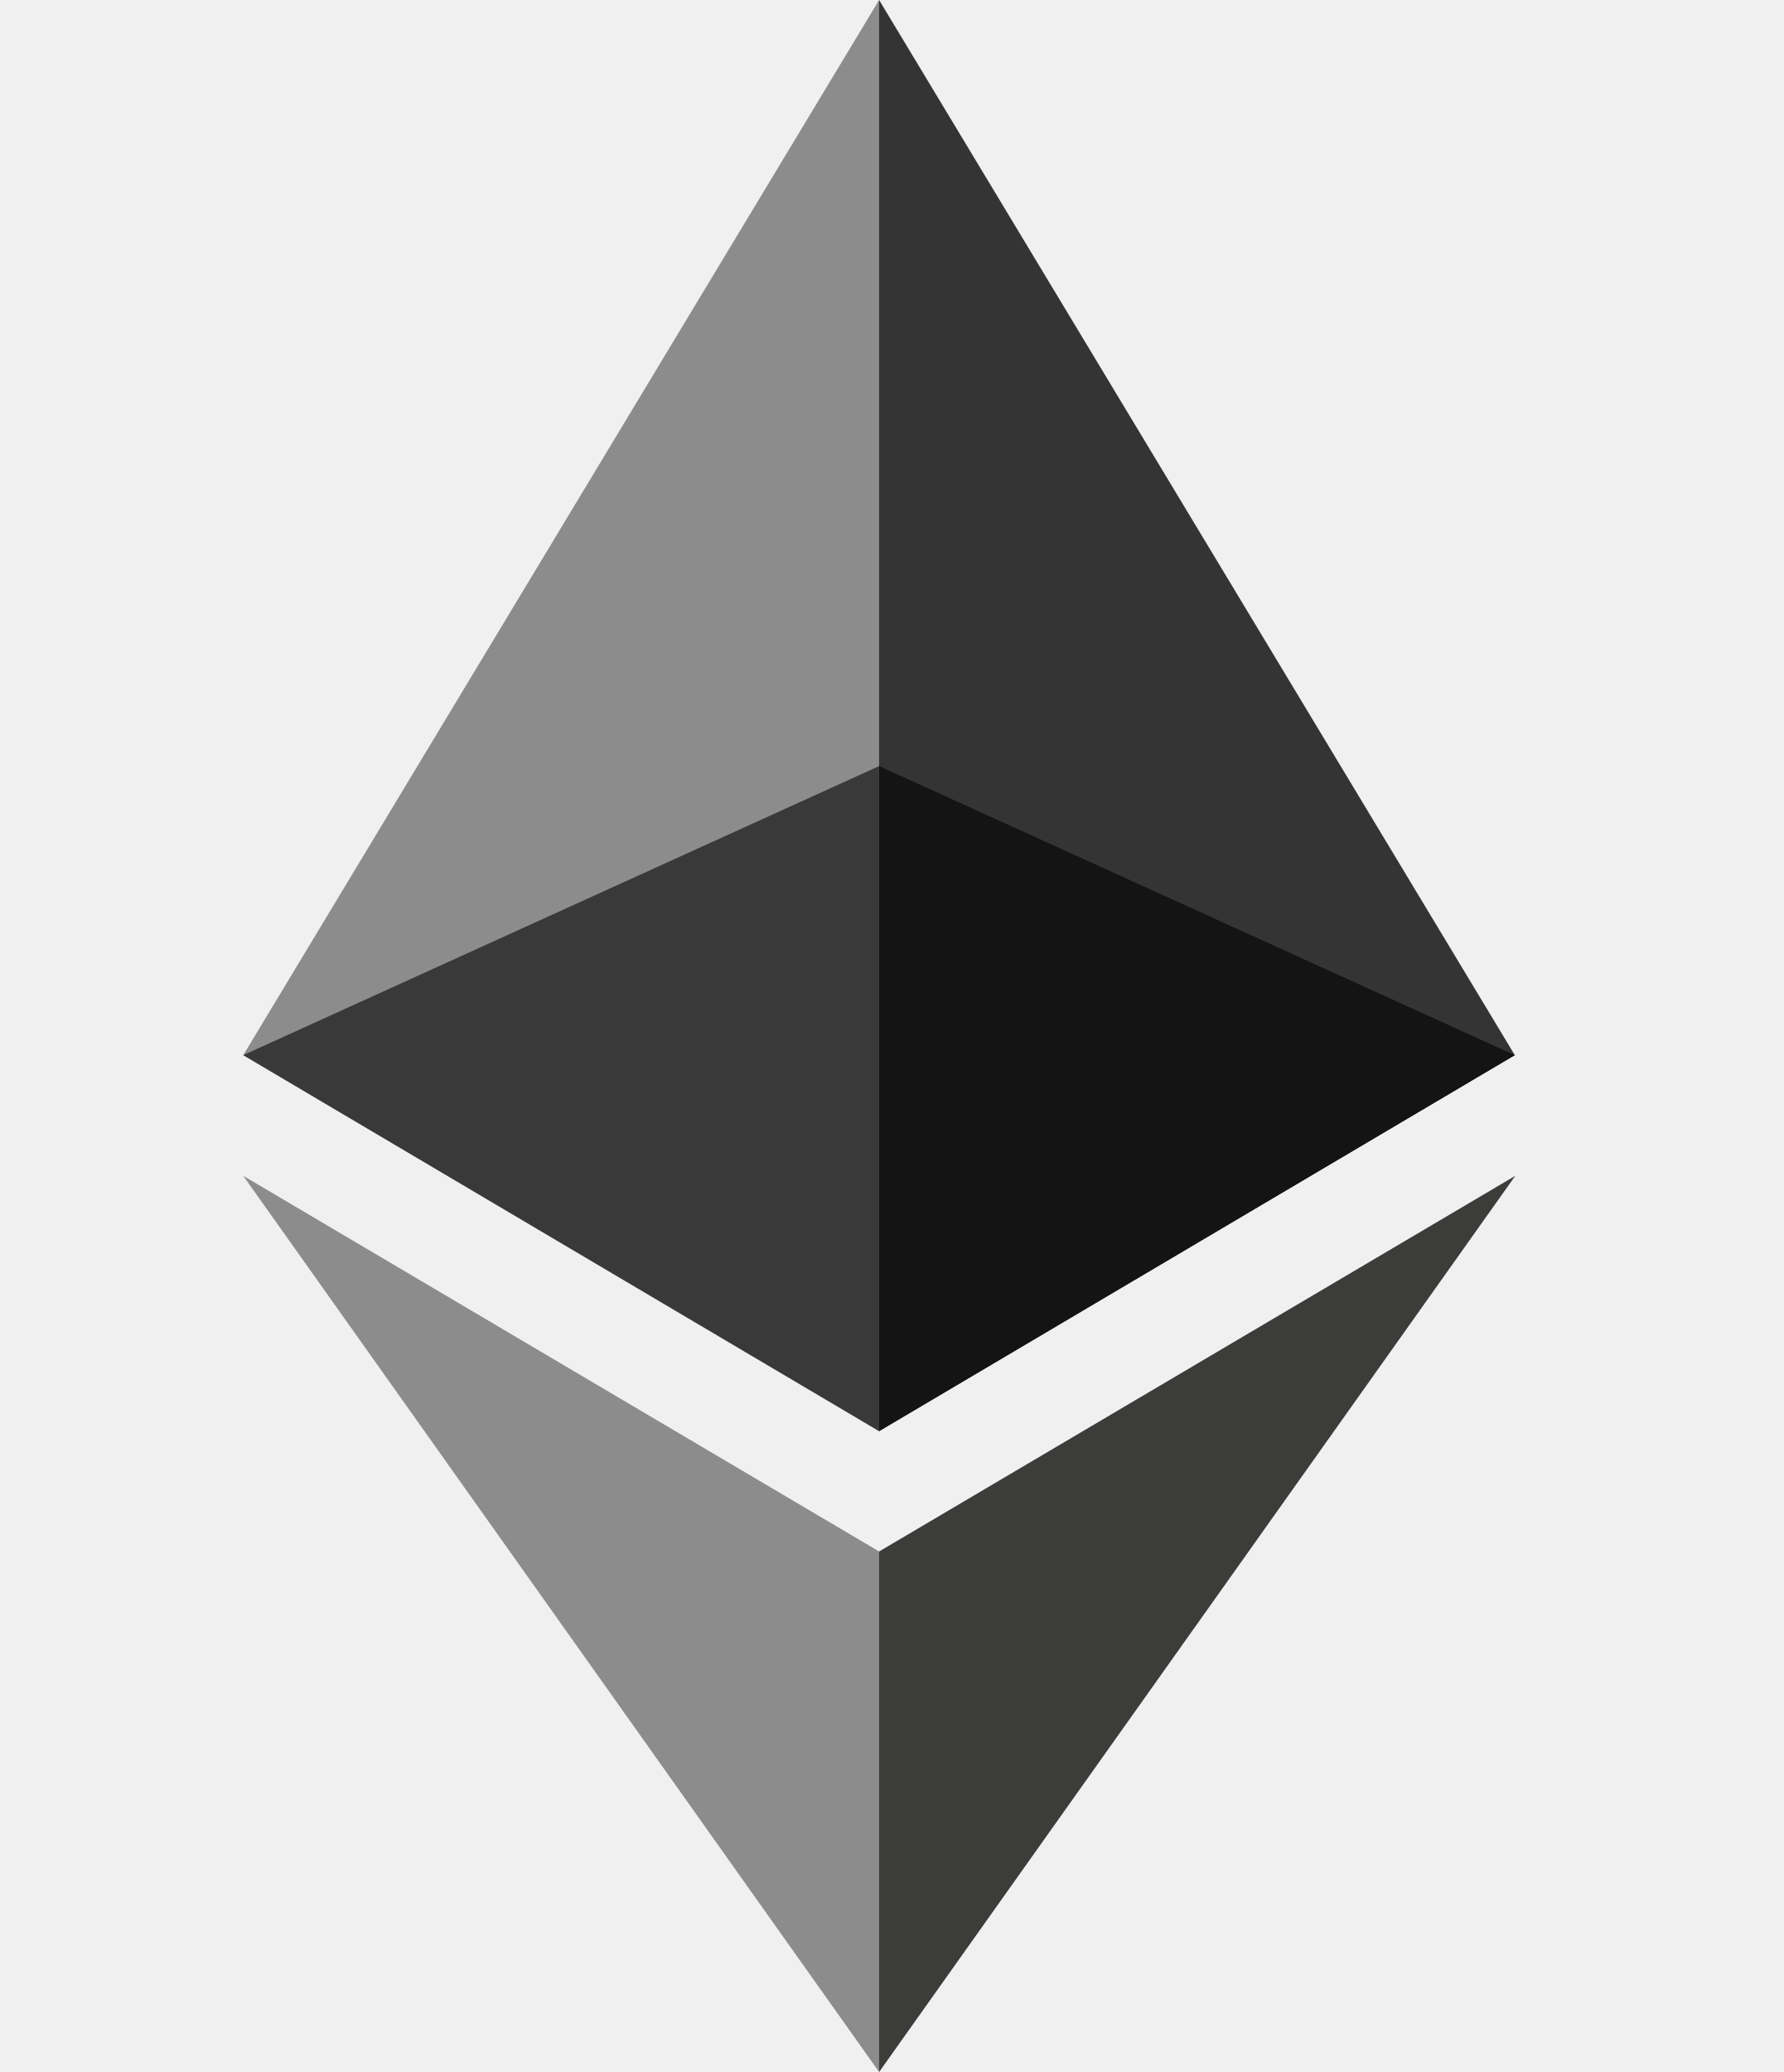
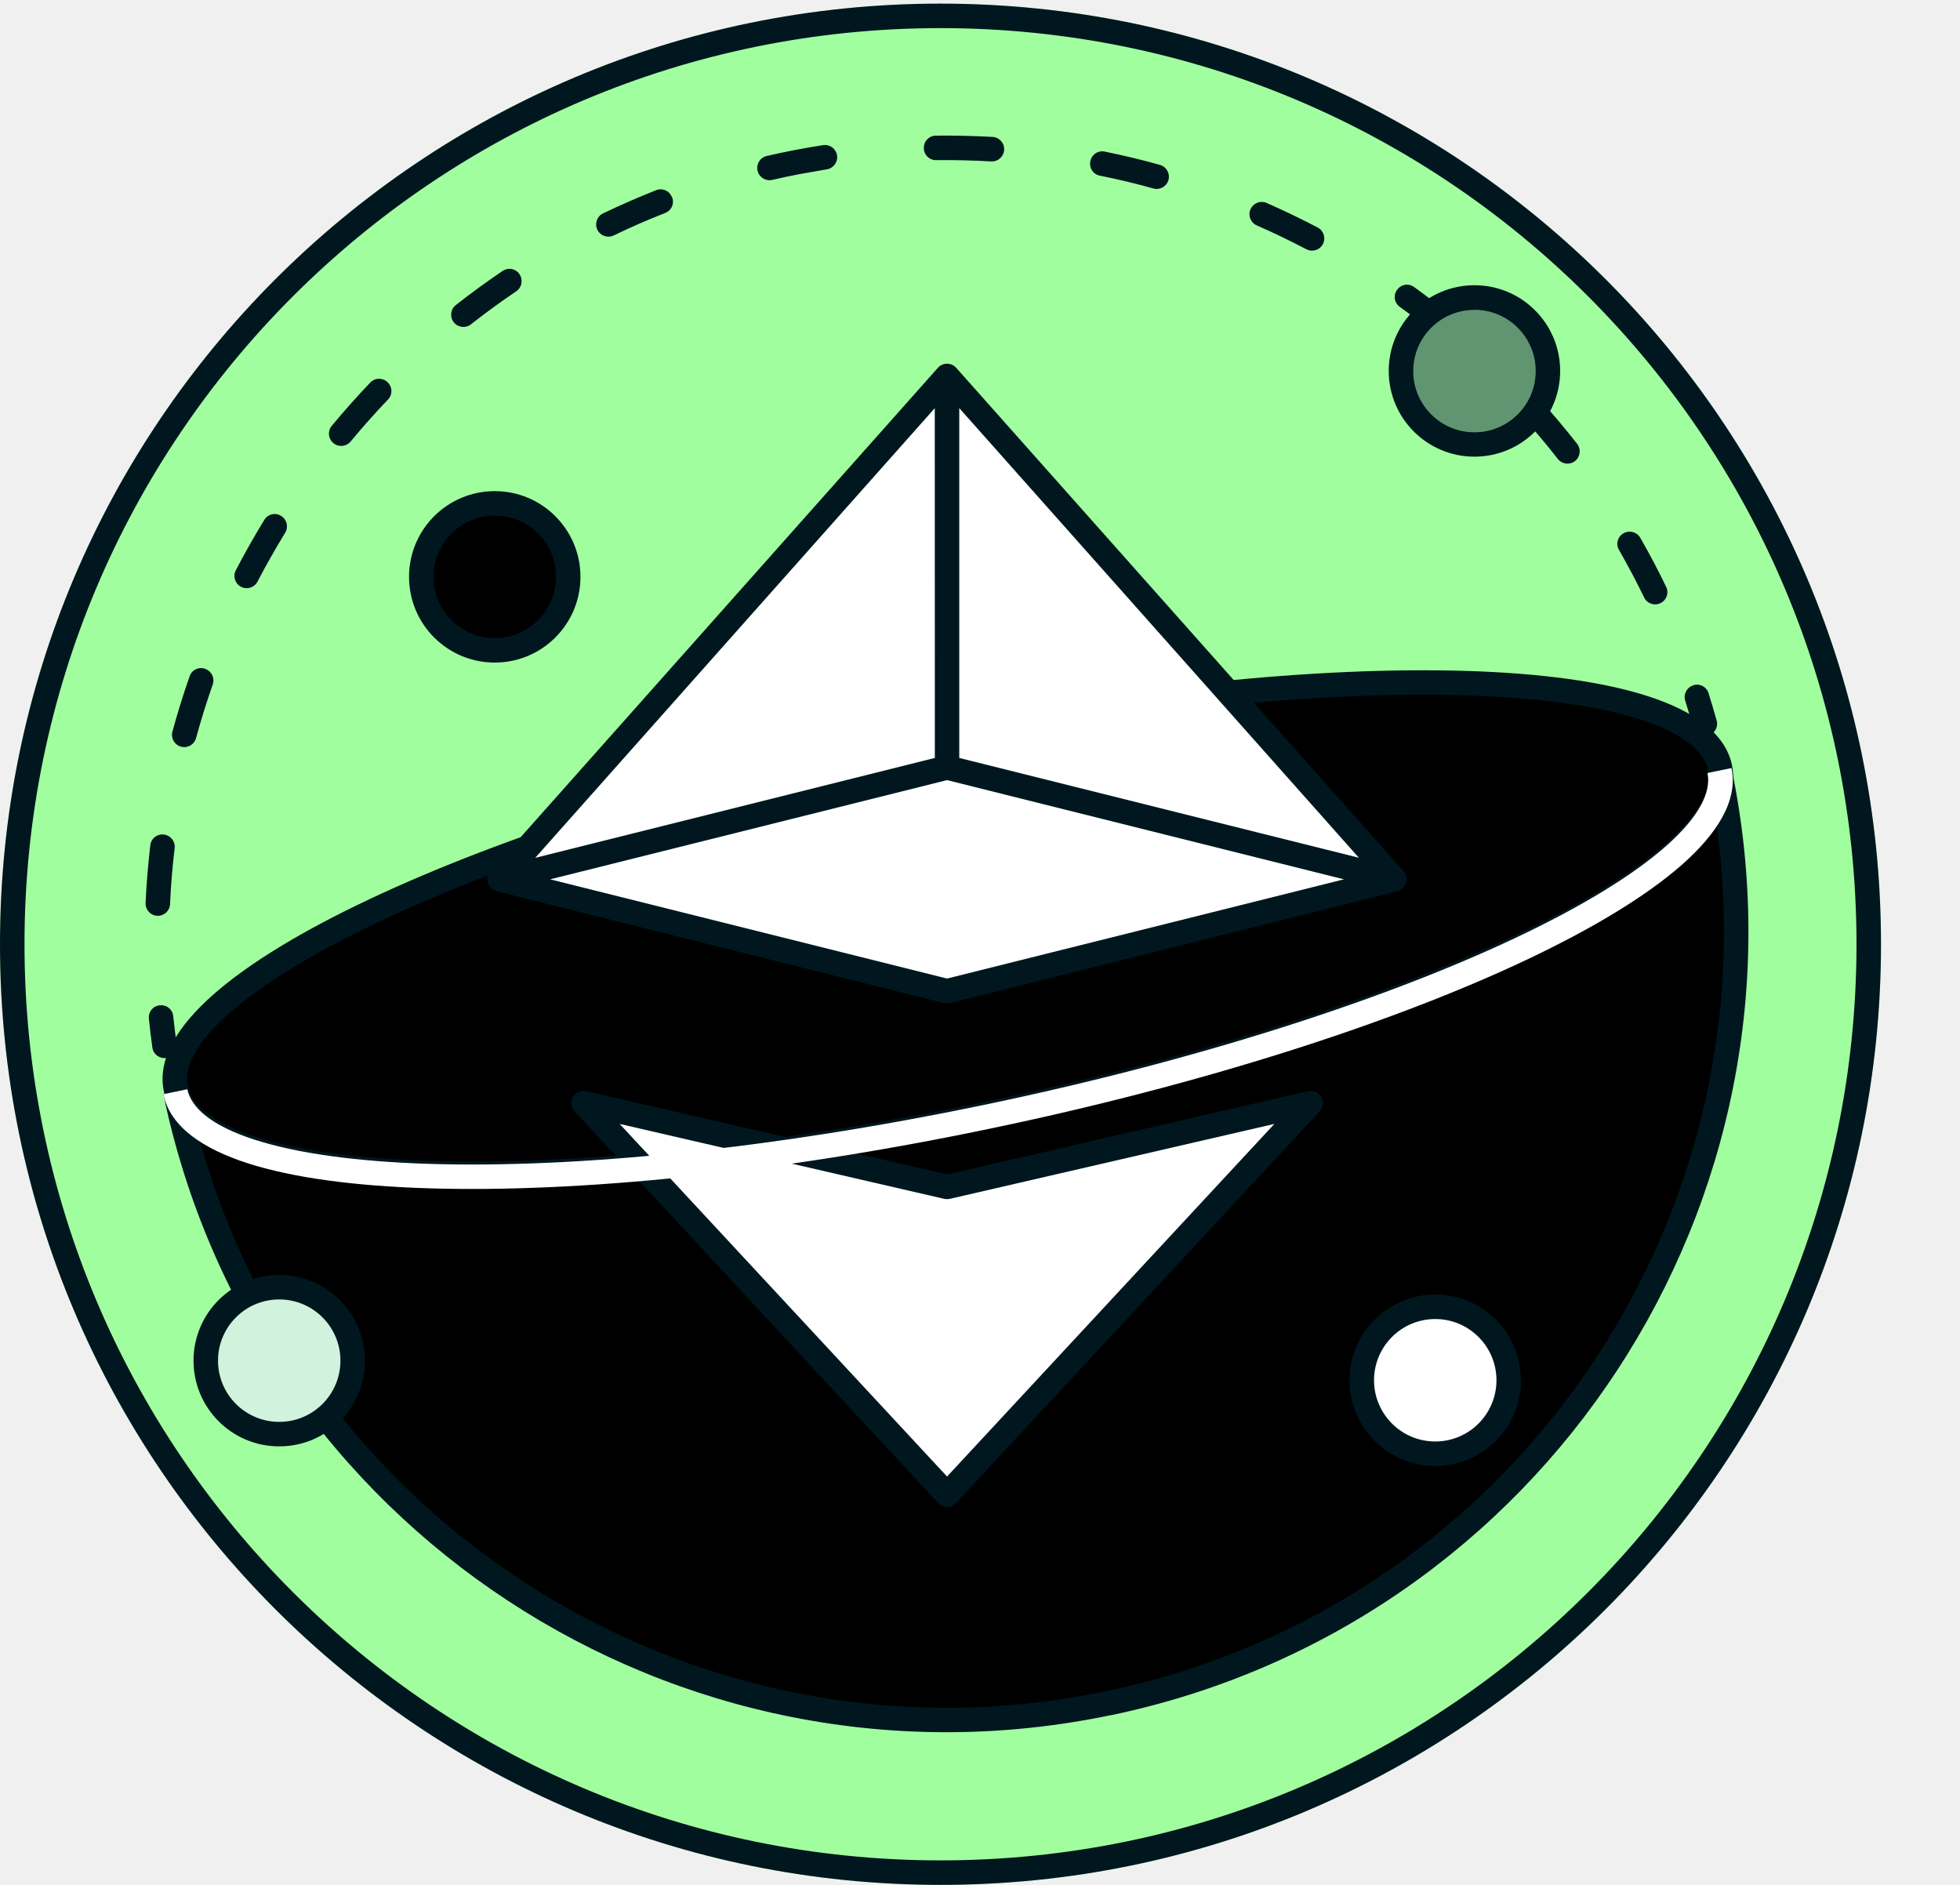
- <svg xmlns="http://www.w3.org/2000/svg" xml:space="preserve" fill-rule="evenodd" clip-rule="evenodd" viewBox="-150 0 1100 1277.4">
-   <g fill-rule="nonzero">
-     <path fill="#343434" d="m392.1 0-8.6 29.1v844.6l8.6 8.6 392-231.8z" />
-     <path fill="#8C8C8C" d="M392.1 0 0 650.5l392.1 231.8v-410z" />
-     <path fill="#3C3C3B" d="m392.1 956.5-4.9 5.9v300.9l4.9 14.1 392.3-552.5z" />
-     <path fill="#8C8C8C" d="M392.1 1277.4V956.5L0 724.9z" />
-     <path fill="#141414" d="m392.1 882.3 392-231.8-392-178.2z" />
-     <path fill="#393939" d="m0 650.5 392.1 231.8v-410z" />
+ <svg xmlns="http://www.w3.org/2000/svg" fill="none" viewBox="0 0 26 25">
+   <path fill="#A1FE9F" d="M24.952 12.524c0 6.89-5.586 12.476-12.476 12.476S0 19.414 0 12.524 5.586.048 12.476.048s12.476 5.586 12.476 12.476" />
+   <path fill="#00171F" fill-rule="evenodd" d="M12.476 24.675c6.71 0 12.151-5.44 12.151-12.151S19.187.373 12.476.373.325 5.813.325 12.523c0 6.712 5.44 12.152 12.151 12.152m0 .325c6.89 0 12.476-5.586 12.476-12.476S19.366.048 12.476.048 0 5.634 0 12.524 5.586 25 12.476 25" clip-rule="evenodd" />
+   <path fill="#00171F" fill-rule="evenodd" d="M10.608 2.309q-.183.035-.364.077a.162.162 0 0 1-.073-.317 10 10 0 0 1 .747-.144.162.162 0 0 1 .05.321q-.18.03-.36.063m1.647-.345a.16.16 0 0 1 .16-.165q.379-.004.752.017a.162.162 0 0 1-.018.325q-.363-.021-.73-.017a.16.16 0 0 1-.164-.16m-3.34.65a.16.16 0 0 1-.092.211q-.348.136-.682.298A.162.162 0 1 1 8 2.83q.345-.165.703-.307a.16.16 0 0 1 .21.092m5.551-.477a.16.16 0 0 1 .192-.127q.37.075.731.176a.162.162 0 0 1-.087.313q-.35-.098-.709-.17a.16.16 0 0 1-.127-.192m-7.572 1.5c.05.075.03.176-.044.226q-.309.208-.601.438a.162.162 0 0 1-.2-.256q.3-.236.62-.452a.16.16 0 0 1 .225.044m9.696-.862a.163.163 0 0 1 .215-.084q.345.152.677.326a.162.162 0 1 1-.151.288 10 10 0 0 0-.657-.316.163.163 0 0 1-.084-.214M5.141 5.07a.16.16 0 0 1 .005.23q-.258.27-.495.556a.162.162 0 1 1-.25-.208q.245-.296.51-.573a.16.16 0 0 1 .23-.005m13.392-1.226a.16.16 0 0 1 .227-.036q.304.22.594.46a.162.162 0 1 1-.209.25 10 10 0 0 0-.575-.447.16.16 0 0 1-.037-.227M3.73 6.843c.076.047.1.147.053.223q-.195.318-.367.648a.162.162 0 1 1-.288-.15q.177-.34.378-.668a.16.16 0 0 1 .224-.053m16.478-1.544a.16.16 0 0 1 .229.012q.252.279.484.576a.162.162 0 1 1-.256.2q-.225-.288-.47-.558a.16.16 0 0 1 .012-.23M2.723 8.872c.084.03.129.122.099.207q-.123.35-.221.71a.162.162 0 1 1-.314-.085q.101-.371.228-.733a.16.16 0 0 1 .208-.1m18.814-1.798a.163.163 0 0 1 .222.06q.186.324.35.665a.163.163 0 0 1-.292.141q-.16-.33-.34-.644a.16.16 0 0 1 .06-.222M2.175 11.069c.089.01.152.092.142.18q-.045.369-.061.742a.162.162 0 1 1-.325-.014q.018-.386.063-.766a.16.16 0 0 1 .18-.142m20.287-1.98a.16.16 0 0 1 .204.107q.056.18.107.36a.162.162 0 0 1-.313.088 10 10 0 0 0-.104-.35.163.163 0 0 1 .106-.204M2.12 13.334a.16.16 0 0 1 .178.145q.02.184.045.37a.162.162 0 1 1-.322.045 10 10 0 0 1-.046-.382.16.16 0 0 1 .145-.178" clip-rule="evenodd" />
+   <g filter="url(#a)">
+     <path fill="#000" d="M2.326 14.48c1.176 5.657 6.715 9.288 12.372 8.112s9.288-6.715 8.112-12.372" />
  </g>
+   <g filter="url(#b)">
+     <path fill="#00171F" fill-rule="evenodd" d="M14.73 22.75c-5.744 1.196-11.369-2.492-12.563-8.237l.318-.066c1.158 5.569 6.61 9.144 12.18 7.986s9.144-6.61 7.986-12.18l.318-.066c1.194 5.745-2.494 11.37-8.238 12.564" clip-rule="evenodd" />
+   </g>
+   <path fill="#000" d="M13.086 14.775c5.657-1.176 10.013-3.233 9.73-4.594s-5.098-1.512-10.755-.336C6.405 11.022 2.05 13.08 2.331 14.44c.284 1.362 5.099 1.511 10.755.335" />
+   <path fill="#00171F" fill-rule="evenodd" d="M3.045 13.435c-.452.398-.605.726-.554.972s.323.486.895.67c.559.181 1.347.29 2.313.32 1.93.06 4.535-.194 7.354-.78s5.31-1.392 7.056-2.217c.874-.412 1.553-.826 1.994-1.215.451-.398.605-.725.554-.972-.052-.246-.323-.485-.896-.67-.558-.18-1.346-.29-2.313-.32-1.93-.06-4.534.195-7.354.781s-5.31 1.392-7.055 2.216c-.875.413-1.554.827-1.994 1.215M4.9 11.927c1.775-.839 4.291-1.65 7.128-2.24s5.468-.85 7.43-.788c.98.03 1.803.141 2.403.335.587.19 1.023.48 1.114.913.09.435-.195.875-.657 1.282-.474.417-1.184.846-2.07 1.265-1.776.838-4.292 1.65-7.129 2.24s-5.468.849-7.43.788c-.98-.03-1.802-.141-2.403-.335-.586-.19-1.023-.48-1.113-.914s.194-.874.657-1.282c.473-.417 1.183-.846 2.07-1.264" clip-rule="evenodd" />
+   <path fill="#fff" d="m7.74 14.63 4.823 5.193 4.822-5.193-4.822 1.113zm-1.112-2.967 5.935 1.484 5.934-1.484-5.934-6.677zm5.935-6.677v5.193z" />
+   <path fill="#fff" d="m6.628 11.663 5.935-1.484 5.934 1.484" />
+   <path fill="#00171F" fill-rule="evenodd" d="M12.563 4.824c.046 0 .09.02.121.054l5.935 6.677a.163.163 0 0 1-.082.266l-5.935 1.483a.2.2 0 0 1-.079 0l-5.935-1.483a.163.163 0 0 1-.082-.266l5.935-6.676a.16.16 0 0 1 .122-.055m-.163.59-5.3 5.964 5.301-1.325zm.163 4.933-5.265 1.316 5.265 1.316 5.265-1.316zm5.463 1.03-5.301-1.324v-4.64zM7.6 14.55a.16.16 0 0 1 .177-.077l4.786 1.104 4.785-1.104a.162.162 0 0 1 .156.269l-4.822 5.193a.16.16 0 0 1-.238 0L7.622 14.74a.16.16 0 0 1-.022-.192m.62.359 4.343 4.677 4.342-4.677-4.306.994a.2.2 0 0 1-.073 0z" clip-rule="evenodd" />
+   <path fill="#fff" fill-rule="evenodd" d="M5.693 15.437c1.93.06 4.535-.195 7.354-.781s5.31-1.392 7.056-2.216c.874-.413 1.553-.827 1.994-1.215.451-.398.605-.725.553-.972l.319-.066c.09.434-.195.874-.657 1.282-.474.417-1.184.846-2.07 1.265-1.776.838-4.292 1.65-7.129 2.24s-5.468.848-7.43.787c-.98-.03-1.802-.14-2.403-.334-.586-.19-1.023-.48-1.113-.914l.318-.066c.051.246.322.486.895.67.559.18 1.347.29 2.313.32" clip-rule="evenodd" />
+   <path fill="#fff" d="M19.039 19.282a.975.975 0 1 0 0-1.95.975.975 0 0 0 0 1.95" />
+   <path fill="#00171F" fill-rule="evenodd" d="M19.039 17.495a.812.812 0 1 0 0 1.624.812.812 0 0 0 0-1.624m-1.137.812a1.137 1.137 0 1 1 2.274 0 1.137 1.137 0 0 1-2.274 0" clip-rule="evenodd" />
+   <path fill="#D1F2DD" d="M3.704 19.022a.975.975 0 1 0 0-1.95.975.975 0 0 0 0 1.95" />
+   <path fill="#00171F" fill-rule="evenodd" d="M3.704 17.235a.812.812 0 1 0 0 1.624.812.812 0 0 0 0-1.624m-1.137.812a1.137 1.137 0 1 1 2.274 0 1.137 1.137 0 0 1-2.274 0" clip-rule="evenodd" />
+   <path fill="#000" d="M6.563 8.625a.975.975 0 1 0 0-1.95.975.975 0 0 0 0 1.95" />
+   <path fill="#00171F" fill-rule="evenodd" d="M6.563 6.838a.812.812 0 1 0 0 1.625.812.812 0 0 0 0-1.625m-1.137.813a1.137 1.137 0 1 1 2.274 0 1.137 1.137 0 0 1-2.274 0" clip-rule="evenodd" />
+   <path fill="#619571" d="M19.559 5.896a.975.975 0 1 0 0-1.95.975.975 0 0 0 0 1.95" />
+   <path fill="#00171F" fill-rule="evenodd" d="M19.559 4.11a.812.812 0 1 0 0 1.624.812.812 0 0 0 0-1.625m-1.137.811a1.137 1.137 0 1 1 2.274 0 1.137 1.137 0 0 1-2.274 0" clip-rule="evenodd" />
+   <defs>
+     <filter id="a" width="60.705" height="52.593" x="-17.674" y="-9.78" color-interpolation-filters="sRGB" filterUnits="userSpaceOnUse">
+       <feFlood flood-opacity="0" result="BackgroundImageFix" />
+       <feGaussianBlur in="BackgroundImageFix" stdDeviation="10" />
+       <feComposite in2="SourceAlpha" operator="in" result="effect1_backgroundBlur_15027_7981" />
+       <feBlend in="SourceGraphic" in2="effect1_backgroundBlur_15027_7981" result="shape" />
+     </filter>
+     <filter id="b" width="61.027" height="52.789" x="-17.833" y="-9.813" color-interpolation-filters="sRGB" filterUnits="userSpaceOnUse">
+       <feFlood flood-opacity="0" result="BackgroundImageFix" />
+       <feGaussianBlur in="BackgroundImageFix" stdDeviation="10" />
+       <feComposite in2="SourceAlpha" operator="in" result="effect1_backgroundBlur_15027_7981" />
+       <feBlend in="SourceGraphic" in2="effect1_backgroundBlur_15027_7981" result="shape" />
+     </filter>
+   </defs>
</svg>
